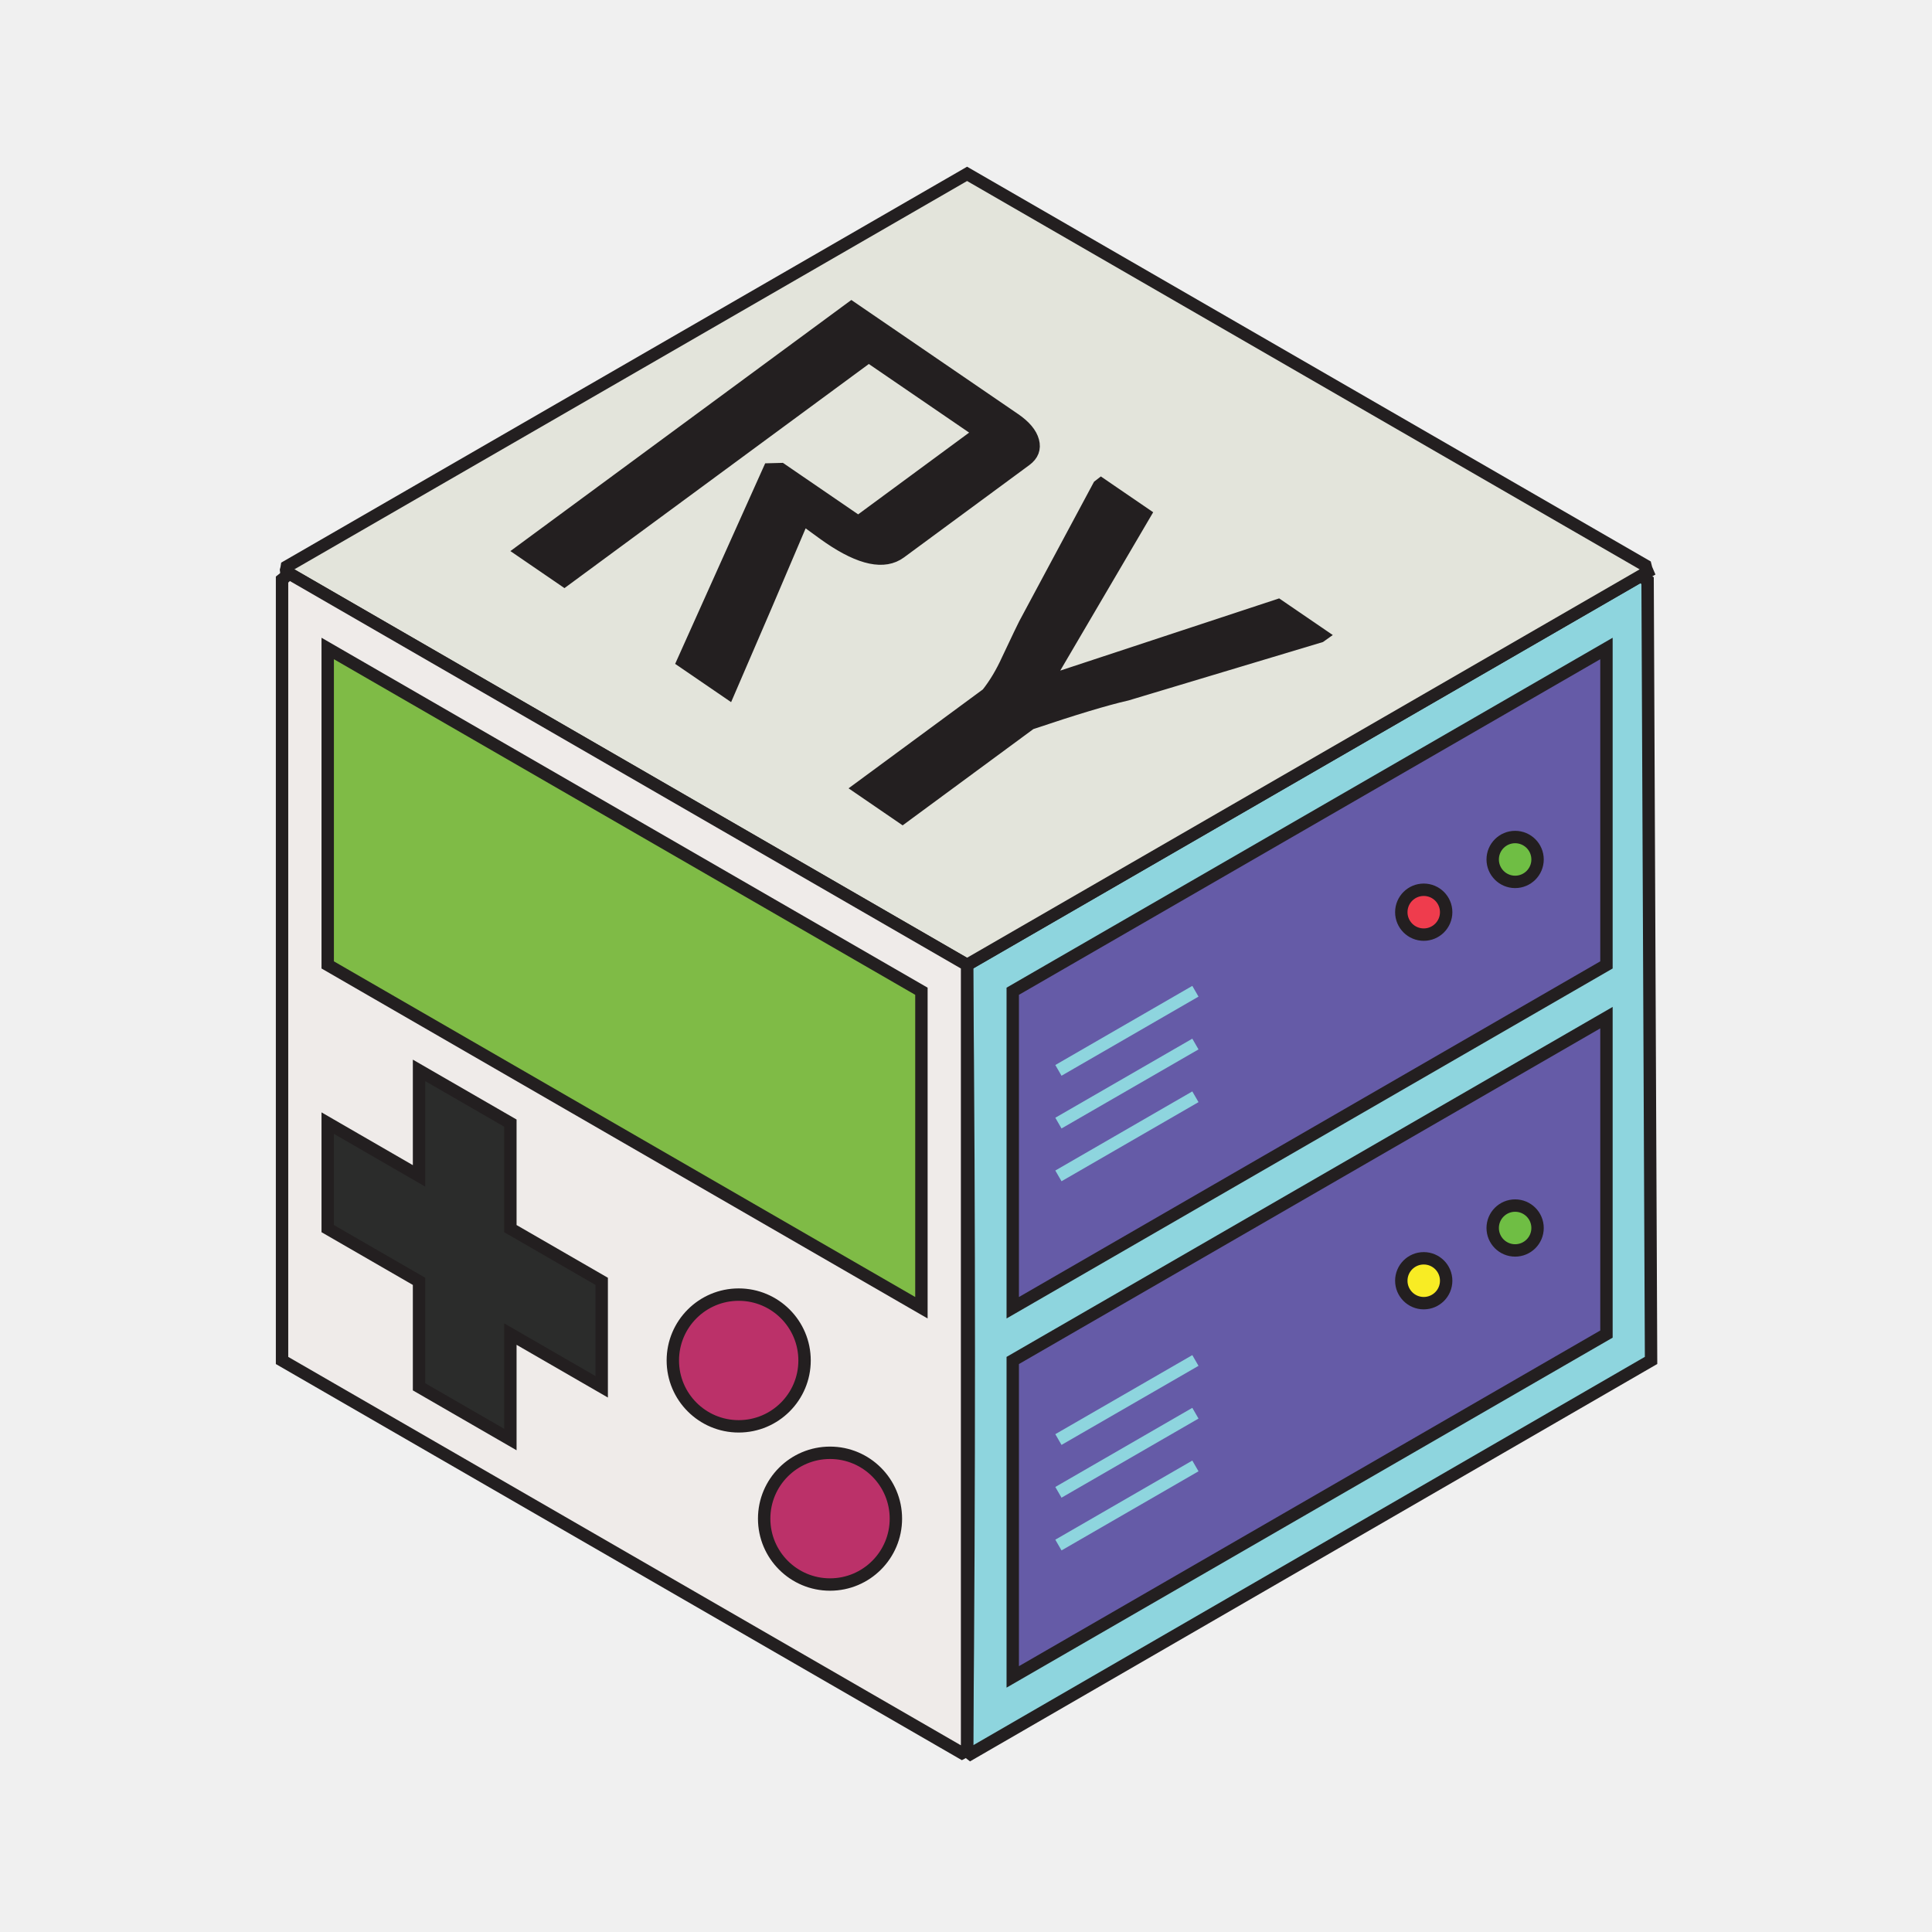
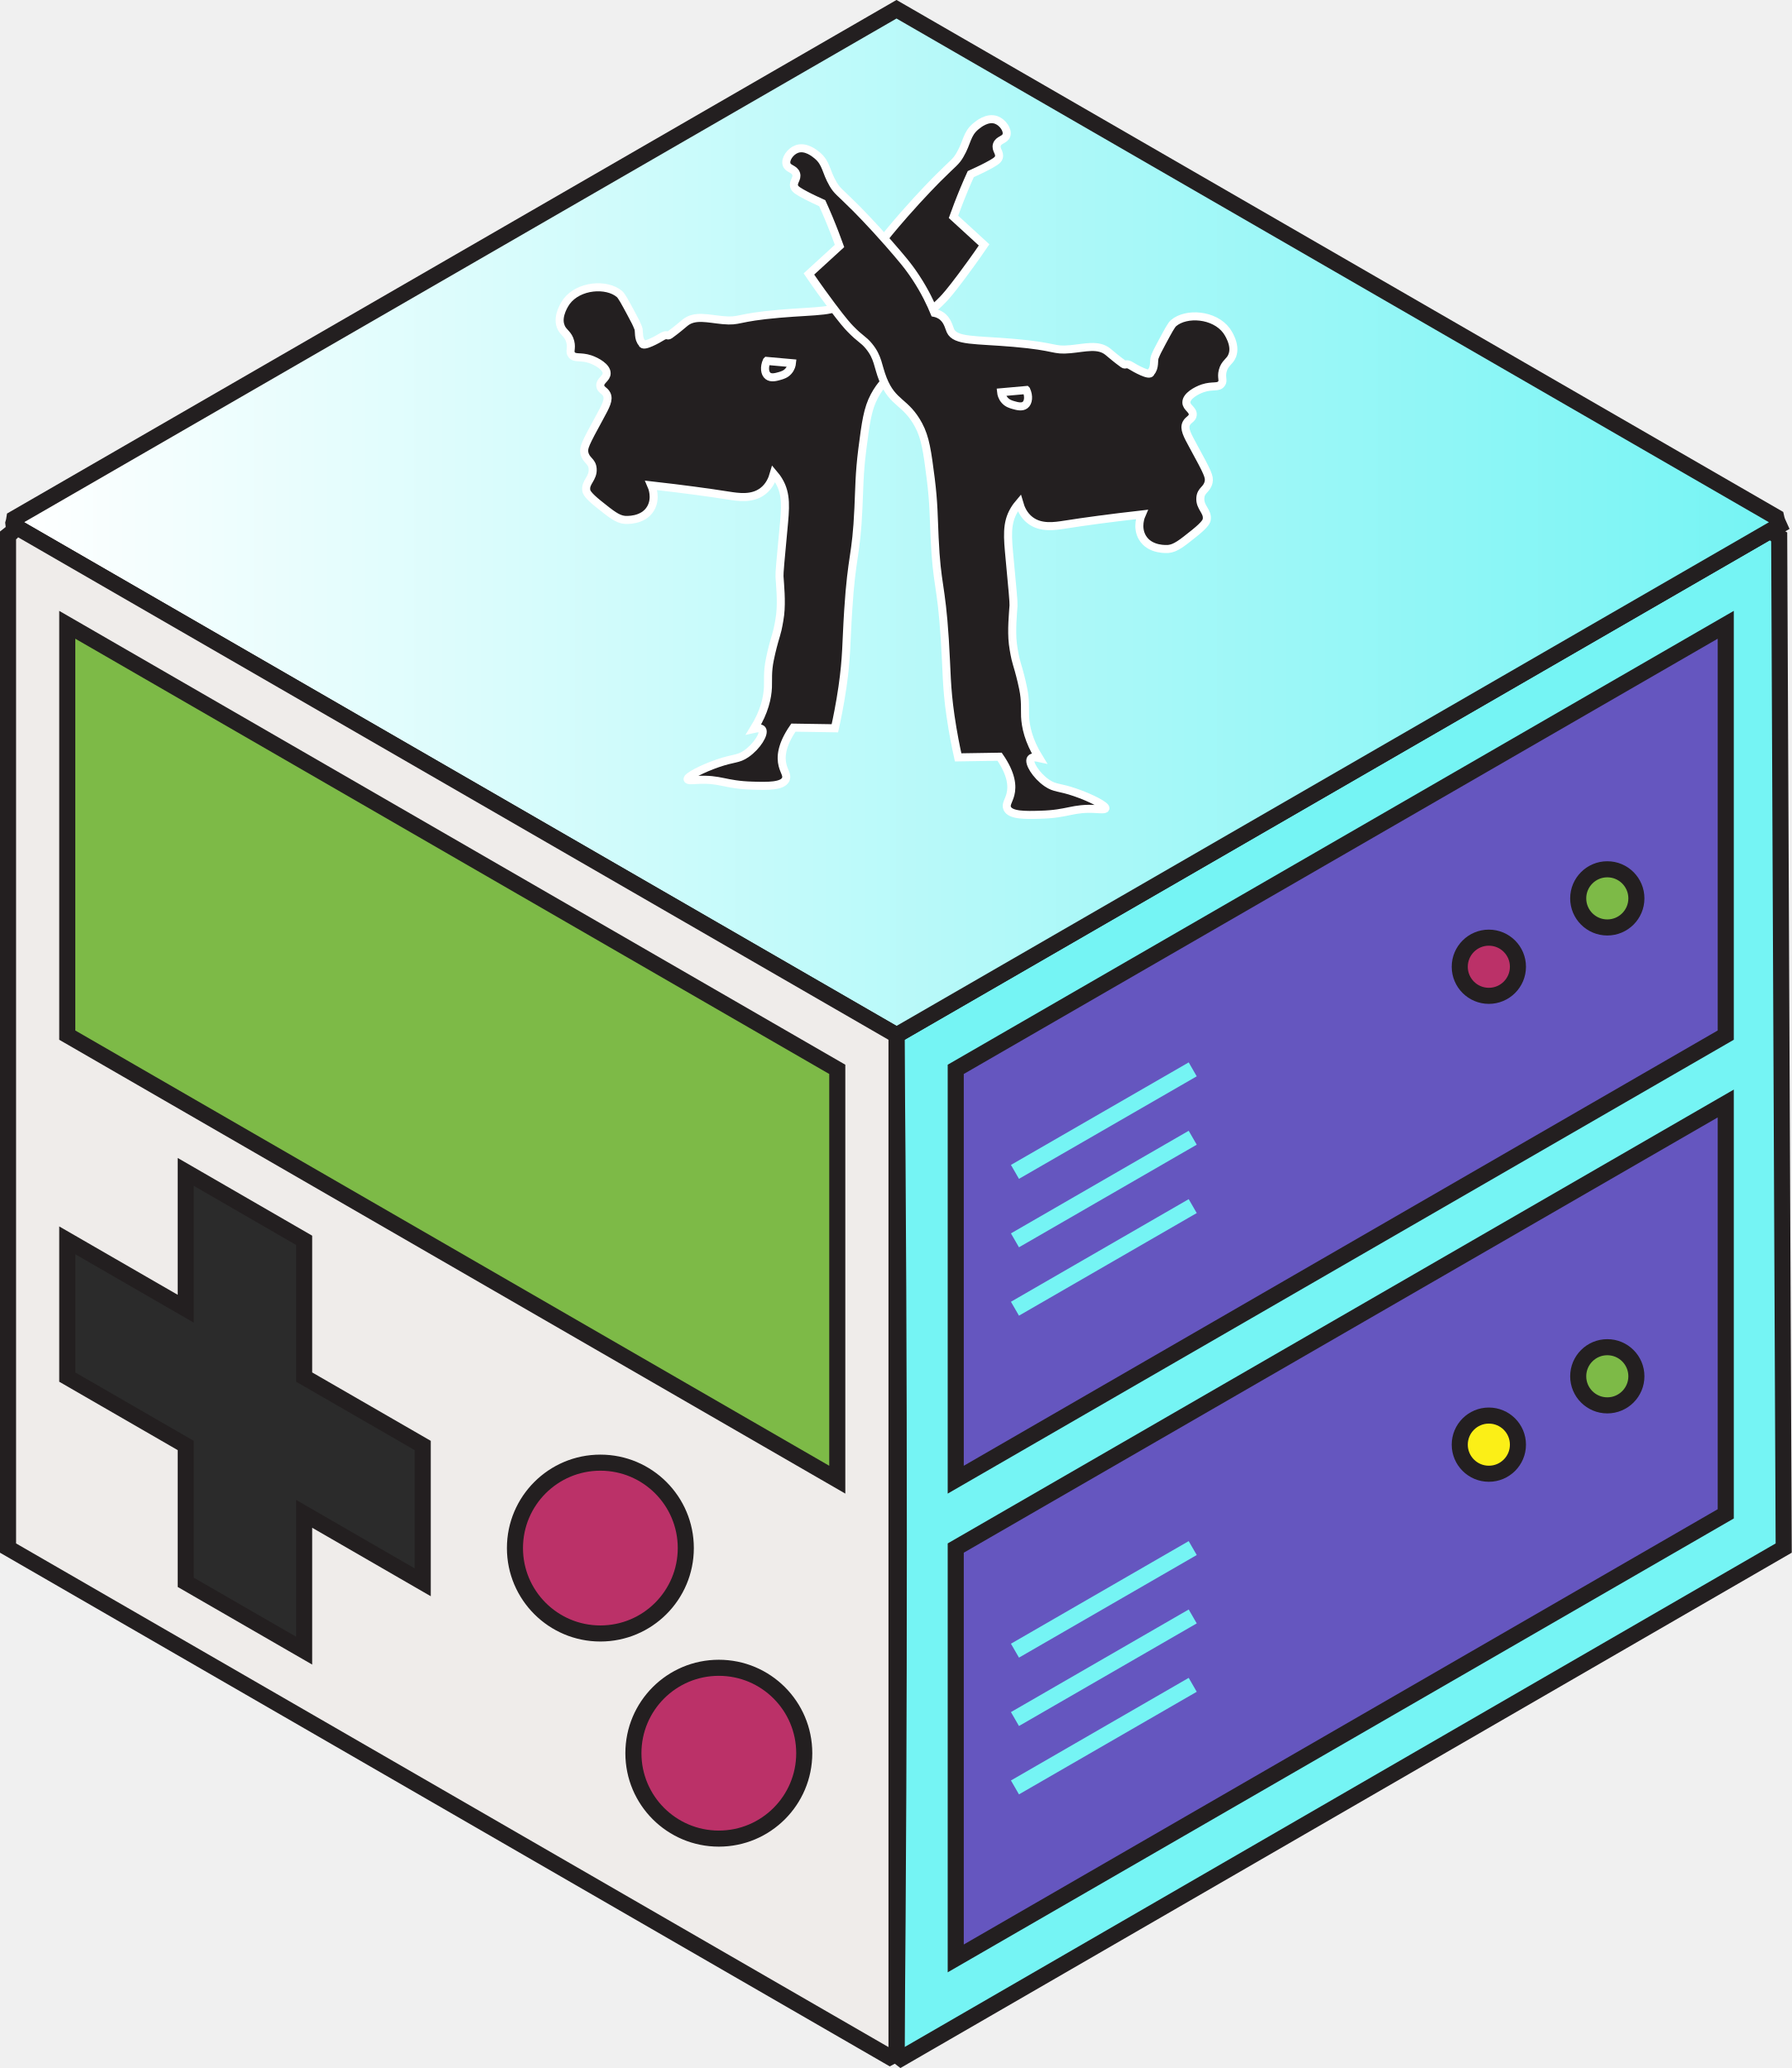
- <svg xmlns="http://www.w3.org/2000/svg" version="1.1" id="Layer_1" x="0px" y="0px" viewBox="0 0 311.81 311.81" style="enable-background:new 0 0 311.81 311.81;" xml:space="preserve">
-   <style type="text/css">
- 	.st0{fill:#8ED5DE;stroke:#231F20;stroke-width:2;stroke-miterlimit:10;}
- 	.st1{fill:#E3E4DB;stroke:#231F20;stroke-width:2;stroke-miterlimit:10;}
- 	.st2{fill:#EFEBE9;stroke:#231F20;stroke-width:2;stroke-miterlimit:10;}
- 	.st3{fill:none;stroke:#231F20;stroke-width:2;stroke-miterlimit:10;}
- 	.st4{fill:#655BA7;stroke:#231F20;stroke-width:2;stroke-miterlimit:10;}
- 	.st5{fill:#8ED5DE;stroke:#8ED5DE;stroke-width:2;stroke-miterlimit:10;}
- 	.st6{fill:#6FBE44;stroke:#231F20;stroke-width:2;stroke-miterlimit:10;}
- 	.st7{fill:#EF3C4D;stroke:#231F20;stroke-width:2;stroke-miterlimit:10;}
- 	.st8{fill:#F8EC24;stroke:#231F20;stroke-width:2;stroke-miterlimit:10;}
- 	.st9{fill:#7FBB46;stroke:#231F20;stroke-width:2;stroke-miterlimit:10;}
- 	.st10{fill:#2B2C2B;stroke:#231F20;stroke-width:2;stroke-miterlimit:10;}
- 	.st11{fill:#BB3169;stroke:#231F20;stroke-width:2;stroke-miterlimit:10;}
- 	.st12{fill:#231F20;stroke:#231F20;stroke-width:2;stroke-miterlimit:10;}
- </style>
-   <g>
-     <path class="st0" d="M156.05,282.67c0.21,0.11,0.4,0.25,0.59,0.4l109.83-63.51l-0.56-125.82c-0.4-0.23-0.72-0.52-1.01-0.86   l-108.83,62.84c0.38,41.8,0.38,84.22,0.01,125.98C156.05,282.02,156.05,282.35,156.05,282.67z" />
-     <path class="st1" d="M265.54,91.26l-109.46-63.2L46.3,91.43c-0.03,0.2-0.07,0.39-0.13,0.59c0.01,0.09,0.03,0.18,0.04,0.27   l109.86,63.44l109.83-63.42C265.75,91.97,265.62,91.62,265.54,91.26z" />
-     <path class="st2" d="M46.54,92.48c-0.17,0.25-0.36,0.48-0.57,0.7c-0.15,0.12-0.3,0.23-0.45,0.35v126.04l109.73,63.36   c0.27-0.15,0.55-0.28,0.83-0.37V155.73L46.54,92.48z" />
-     <path class="st3" d="M259.27,104.66" />
-     <polygon class="st4" points="259.27,155.73 259.27,104.66 163.45,159.98 163.45,211.06  " />
-     <polygon class="st4" points="163.45,219.57 163.45,270.64 259.27,215.31 259.27,164.24  " />
-     <path class="st3" d="M237.15,125.94" />
-     <line class="st5" x1="170.82" y1="172.75" x2="192.93" y2="159.98" />
-     <path class="st3" d="M170.82,181.26" />
-     <line class="st5" x1="192.93" y1="168.5" x2="170.82" y2="181.26" />
-     <line class="st5" x1="170.82" y1="189.78" x2="192.93" y2="177.01" />
-     <line class="st5" x1="170.82" y1="232.33" x2="192.93" y2="219.57" />
-     <line class="st5" x1="170.82" y1="240.85" x2="192.93" y2="228.08" />
-     <line class="st5" x1="170.82" y1="249.36" x2="192.93" y2="236.59" />
-     <circle class="st6" cx="244.53" cy="138.71" r="3.62" />
-     <circle class="st7" cx="229.78" cy="147.22" r="3.62" />
-     <circle class="st6" cx="244.53" cy="198.19" r="3.62" />
-     <circle class="st8" cx="229.78" cy="206.7" r="3.62" />
-     <polygon class="st9" points="52.89,104.66 148.71,159.98 148.71,211.06 52.89,155.73  " />
-     <polygon class="st10" points="52.89,181.26 52.89,198.29 67.63,206.8 67.63,223.82 82.37,232.33 82.37,215.31 97.11,223.82    97.11,206.8 82.37,198.29 82.37,181.26 67.63,172.75 67.63,189.78  " />
-     <circle class="st11" cx="133.96" cy="245.1" r="10.63" />
-     <circle class="st11" cx="119.22" cy="219.57" r="10.63" />
+ <svg xmlns="http://www.w3.org/2000/svg" id="Layer_2" data-name="Layer 2" viewBox="0 0 222.96 257.38">
+   <defs>
+     <style>
+       .cls-1 {
+         fill: #bb3168;
+       }
+ 
+       .cls-1, .cls-2, .cls-3, .cls-4, .cls-5, .cls-6, .cls-7, .cls-8, .cls-9, .cls-10 {
+         stroke-miterlimit: 10;
+       }
+ 
+       .cls-1, .cls-2, .cls-3, .cls-4, .cls-5, .cls-6, .cls-7, .cls-8, .cls-10 {
+         stroke-width: 2px;
+       }
+ 
+       .cls-1, .cls-2, .cls-3, .cls-4, .cls-5, .cls-6, .cls-8, .cls-10 {
+         stroke: #231f20;
+       }
+ 
+       .cls-2 {
+         fill: #7dba47;
+       }
+ 
+       .cls-3 {
+         fill: #fbef17;
+       }
+ 
+       .cls-4 {
+         fill: url(#linear-gradient);
+       }
+ 
+       .cls-5 {
+         fill: #2b2b2b;
+       }
+ 
+       .cls-6, .cls-7 {
+         fill: #75f4f4;
+       }
+ 
+       .cls-7 {
+         stroke: #75f4f4;
+       }
+ 
+       .cls-8 {
+         fill: #6556bf;
+       }
+ 
+       .cls-9 {
+         fill: #231f20;
+         stroke: #fff;
+       }
+ 
+       .cls-10 {
+         fill: #efecea;
+       }
+     </style>
+     <linearGradient id="linear-gradient" x1="1.66" y1="64.99" x2="221.39" y2="64.99" gradientUnits="userSpaceOnUse">
+       <stop offset="0" stop-color="#fff" />
+       <stop offset="1" stop-color="#75f4f4" />
+     </linearGradient>
+   </defs>
+   <g id="design">
    <g>
-       <path class="st12" d="M117.56,111.81l-7.34-5.02l13.93-31.03l1.91-0.05l12.46,8.53l19.62-14.45l-17.94-12.27L91.08,93.69    l-6.98-4.78l53.32-39.27l26.33,18.01c1.64,1.12,2.63,2.3,2.96,3.53c0.33,1.23-0.06,2.25-1.17,3.07l-20.24,14.91    c-2.57,1.89-6.4,1.09-11.49-2.39c-0.5-0.34-1.22-0.86-2.16-1.55c-0.94-0.69-1.62-1.18-2.06-1.48    C125.63,93.09,121.61,102.45,117.56,111.81z" />
-       <path class="st12" d="M212.99,102.73l-31.11,9.35c-3.36,0.76-8.56,2.33-15.57,4.69l-20.65,15.21l-6.98-4.78l20.65-15.21    c1.26-1.59,2.35-3.42,3.29-5.49c1.66-3.51,2.57-5.42,2.74-5.73l12.02-22.42c0.02-0.02,0.12-0.09,0.31-0.23l7.09,4.85l-15.87,27.04    l37.38-12.33l7.04,4.81C213.14,102.62,213.03,102.69,212.99,102.73z" />
+       <path class="cls-6" d="m111.54,255.78c.21.11.4.25.59.4l109.83-63.51-.56-125.82c-.4-.23-.72-.52-1.01-.86l-108.83,62.84c.38,41.8.38,84.22.01,125.98-.04.31-.04.64-.04.96Z" />
+       <path class="cls-4" d="m221.02,64.36L111.56,1.15,1.79,64.54c-.03.2-.07.39-.13.59.01.09.03.18.04.27l109.86,63.44,109.83-63.42c-.16-.34-.29-.69-.37-1.06Z" />
+       <path class="cls-10" d="m2.02,65.58c-.17.25-.36.48-.57.7-.15.12-.3.23-.45.35v126.04l109.73,63.36c.27-.15.55-.28.83-.37v-126.83L2.02,65.58Z" />
+       <polygon class="cls-8" points="214.75 128.83 214.75 77.76 118.93 133.09 118.93 184.16 214.75 128.83" />
+       <polygon class="cls-8" points="118.93 192.67 118.93 243.74 214.75 188.41 214.75 137.34 118.93 192.67" />
+       <line class="cls-7" x1="126.3" y1="145.85" x2="148.42" y2="133.09" />
+       <line class="cls-7" x1="148.42" y1="141.6" x2="126.3" y2="154.37" />
+       <line class="cls-7" x1="126.3" y1="162.88" x2="148.42" y2="150.11" />
+       <line class="cls-7" x1="126.3" y1="205.44" x2="148.42" y2="192.67" />
+       <line class="cls-7" x1="126.3" y1="213.95" x2="148.42" y2="201.18" />
+       <line class="cls-7" x1="126.3" y1="222.46" x2="148.42" y2="209.69" />
+       <circle class="cls-2" cx="200.01" cy="111.81" r="3.62" />
+       <circle class="cls-1" cx="185.27" cy="120.32" r="3.62" />
+       <circle class="cls-2" cx="200.01" cy="171.29" r="3.62" />
+       <circle class="cls-3" cx="185.27" cy="179.8" r="3.62" />
+       <polygon class="cls-2" points="8.37 77.76 104.19 133.09 104.19 184.16 8.37 128.83 8.37 77.76" />
+       <polygon class="cls-5" points="8.37 154.37 8.37 171.39 23.11 179.9 23.11 196.93 37.85 205.44 37.85 188.41 52.6 196.93 52.6 179.9 37.85 171.39 37.85 154.37 23.11 145.85 23.11 162.88 8.37 154.37" />
+       <circle class="cls-1" cx="89.45" cy="218.2" r="10.63" />
+       <circle class="cls-1" cx="74.71" cy="192.67" r="10.63" />
+       <g>
+         <g>
+           <path class="cls-9" d="m69.78,40.63c-.54-1.36.64-2.99.71-3.09,1.52-2.05,5.01-2.29,6.59-.95.28.24.66.95,1.43,2.38.61,1.14.66,1.24.91,1.85.17.41-.06,1.32.5,1.9.03.59,2.06-.57,2.34-.75.81-.52.73-.04,1.09-.3.9-.65,1.36-1.07,1.9-1.51,1.2-.98,2.85-.49,4.68-.32,2.23.21,1.59-.32,7.06-.79,4.76-.41,7.25-.17,7.86-1.51.2-.43.35-1.36,1.19-1.9.3-.19.59-.28.79-.32.45-1.09,1.17-2.64,2.3-4.36.98-1.5,1.84-2.48,3.41-4.29,2.16-2.47,4.13-4.44,4.13-4.44,2.03-2.03,2.26-2.05,2.78-2.94.94-1.6.81-2.59,1.98-3.57.3-.25,1.43-1.19,2.54-.79.82.3,1.47,1.27,1.27,1.9-.18.6-.98.53-1.19,1.19-.19.62.43.97.24,1.59-.11.35-.57.61-1.51,1.11,0,0-.59.32-1.98.95-.55,1.21-1.08,2.48-1.59,3.81-.19.51-.38,1.01-.56,1.51,1.27,1.16,2.54,2.33,3.81,3.49-1.09,1.6-2.05,2.91-2.78,3.89-1.51,2.02-2.06,2.61-2.38,2.94-1.26,1.3-1.6,1.29-2.3,2.14-1.18,1.43-1.09,2.47-1.75,4.13-1.23,3.09-2.83,2.71-4.44,5.71-.85,1.59-1.08,3.3-1.51,6.67-.38,3.03-.36,4.71-.48,7.3-.28,6.15-.82,5.65-1.27,12.7-.27,4.18-.17,5.77-.71,9.52-.32,2.2-.69,3.99-.95,5.16-1.72-.03-3.44-.05-5.16-.08-1.52,2.2-1.6,3.69-1.35,4.68.2.81.62,1.24.4,1.75-.39.88-2.24.85-4.13.79-3.48-.09-3.97-.88-6.9-.71-.53.03-1.14.09-1.19-.08-.1-.33,1.86-1.34,3.73-1.98,2.07-.72,2.52-.47,3.57-1.19,1.36-.94,2.33-2.55,1.98-3.02-.17-.23-.63-.17-1.03-.08,1.35-2.18,1.69-3.93,1.75-5.16.04-.95-.08-1.93.24-3.49.24-1.19.56-2.3.56-2.3.17-.6.26-.86.4-1.43,0,0,.2-.87.32-1.83.2-1.7-.02-3.79-.08-4.76-.03-.39.14-2.19.48-5.79.26-2.76.43-4.44-.56-6.11-.23-.39-.47-.68-.63-.87-.18.63-.54,1.52-1.35,2.14-1.34,1.04-3.11.74-4.29.56-2.6-.41-5.64-.82-9.6-1.27.08.18.66,1.58-.08,2.86-.94,1.62-3.11,1.44-3.25,1.43-.9-.09-1.68-.72-3.25-1.98-1.38-1.11-1.48-1.49-1.51-1.67-.18-1.03.88-1.49.79-2.7-.07-1-.82-1-1.03-1.98-.13-.64.08-1.11,1.9-4.44.76-1.4,1.21-2.2.87-2.86-.24-.48-.73-.55-.79-1.03-.09-.67.8-.92.79-1.59,0-.77-1.22-1.47-2.06-1.75-1.21-.4-1.91-.03-2.3-.56-.31-.41.05-.75-.16-1.59-.24-.99-.88-1.13-1.19-1.9Z" />
+           <path class="cls-9" d="m95.42,44.92l3.13.28c-.02.19-.11.62-.44.99-.34.39-.76.51-1.07.6-.48.14-1.08.3-1.47,0-.42-.32-.5-1.1-.16-1.86Z" />
+         </g>
+         <g>
+           <path class="cls-9" d="m153.34,44.25c.54-1.36-.64-2.99-.71-3.09-1.52-2.05-5.01-2.29-6.59-.95-.28.24-.66.95-1.43,2.38-.61,1.14-.66,1.24-.91,1.85-.17.41.06,1.32-.5,1.9-.03.59-2.06-.57-2.34-.75-.81-.52-.73-.04-1.09-.3-.9-.65-1.36-1.07-1.9-1.51-1.2-.98-2.85-.49-4.68-.32-2.23.21-1.59-.32-7.06-.79-4.76-.41-7.25-.17-7.86-1.51-.2-.43-.35-1.36-1.19-1.9-.3-.19-.59-.28-.79-.32-.45-1.09-1.17-2.64-2.3-4.36-.98-1.5-1.84-2.48-3.41-4.29-2.16-2.47-4.13-4.44-4.13-4.44-2.03-2.03-2.26-2.05-2.78-2.94-.94-1.6-.81-2.59-1.98-3.57-.3-.25-1.43-1.19-2.54-.79-.82.3-1.47,1.27-1.27,1.9.18.6.98.53,1.19,1.19.19.62-.43.97-.24,1.59.11.35.57.61,1.51,1.11,0,0,.59.32,1.98.95.55,1.21,1.08,2.48,1.59,3.81.19.51.38,1.01.56,1.51-1.27,1.16-2.54,2.33-3.81,3.49,1.09,1.6,2.05,2.91,2.78,3.89,1.51,2.02,2.06,2.61,2.38,2.94,1.26,1.3,1.6,1.29,2.3,2.14,1.18,1.43,1.09,2.47,1.75,4.13,1.23,3.09,2.83,2.71,4.44,5.71.85,1.59,1.08,3.3,1.51,6.67.38,3.03.36,4.71.48,7.3.28,6.15.82,5.65,1.27,12.7.27,4.18.17,5.77.71,9.52.32,2.2.69,3.99.95,5.16,1.72-.03,3.44-.05,5.16-.08,1.52,2.2,1.6,3.69,1.35,4.68-.2.81-.62,1.24-.4,1.75.39.88,2.24.85,4.13.79,3.48-.09,3.97-.88,6.9-.71.53.03,1.14.09,1.19-.08.1-.33-1.86-1.34-3.73-1.98-2.07-.72-2.52-.47-3.57-1.19-1.36-.94-2.33-2.55-1.98-3.02.17-.23.63-.17,1.03-.08-1.35-2.18-1.69-3.93-1.75-5.16-.04-.95.08-1.93-.24-3.49-.24-1.19-.56-2.3-.56-2.3-.17-.6-.26-.86-.4-1.43,0,0-.2-.87-.32-1.83-.2-1.7.02-3.79.08-4.76.03-.39-.14-2.19-.48-5.79-.26-2.76-.43-4.44.56-6.11.23-.39.47-.68.63-.87.18.63.54,1.52,1.35,2.14,1.34,1.04,3.11.74,4.29.56,2.6-.41,5.64-.82,9.6-1.27-.08.18-.66,1.58.08,2.86.94,1.62,3.11,1.44,3.25,1.43.9-.09,1.68-.72,3.25-1.98,1.38-1.11,1.48-1.49,1.51-1.67.18-1.03-.88-1.49-.79-2.7.07-1,.82-1,1.03-1.98.13-.64-.08-1.11-1.9-4.44-.76-1.4-1.21-2.2-.87-2.86.24-.48.73-.55.79-1.03.09-.67-.8-.92-.79-1.59,0-.77,1.22-1.47,2.06-1.75,1.21-.4,1.91-.03,2.3-.56.31-.41-.05-.75.16-1.59.24-.99.88-1.13,1.19-1.9Z" />
+           <path class="cls-9" d="m127.71,48.54l-3.13.28c.02.19.11.62.44.99.34.39.76.51,1.07.6.48.14,1.08.3,1.47,0,.42-.32.5-1.1.16-1.86Z" />
+         </g>
+       </g>
    </g>
  </g>
</svg>
